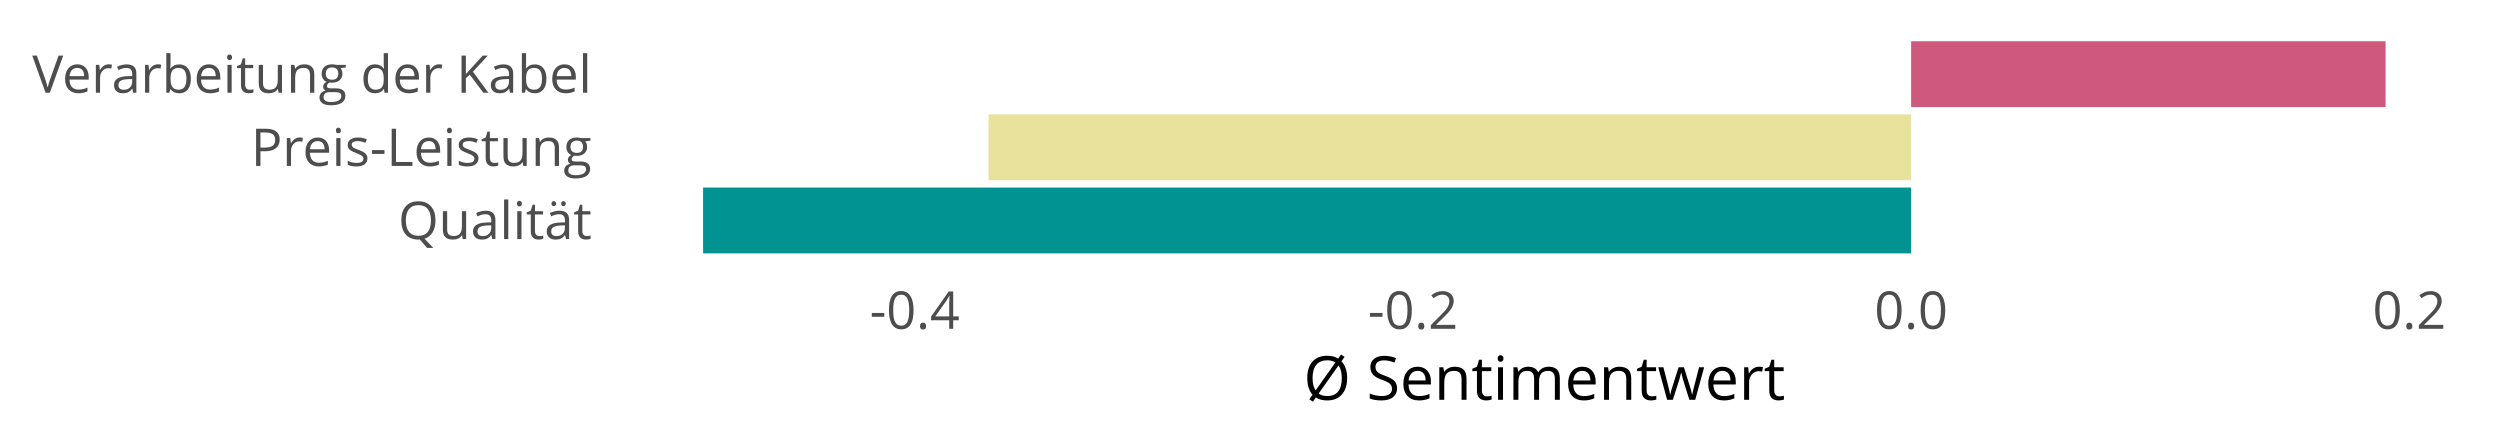
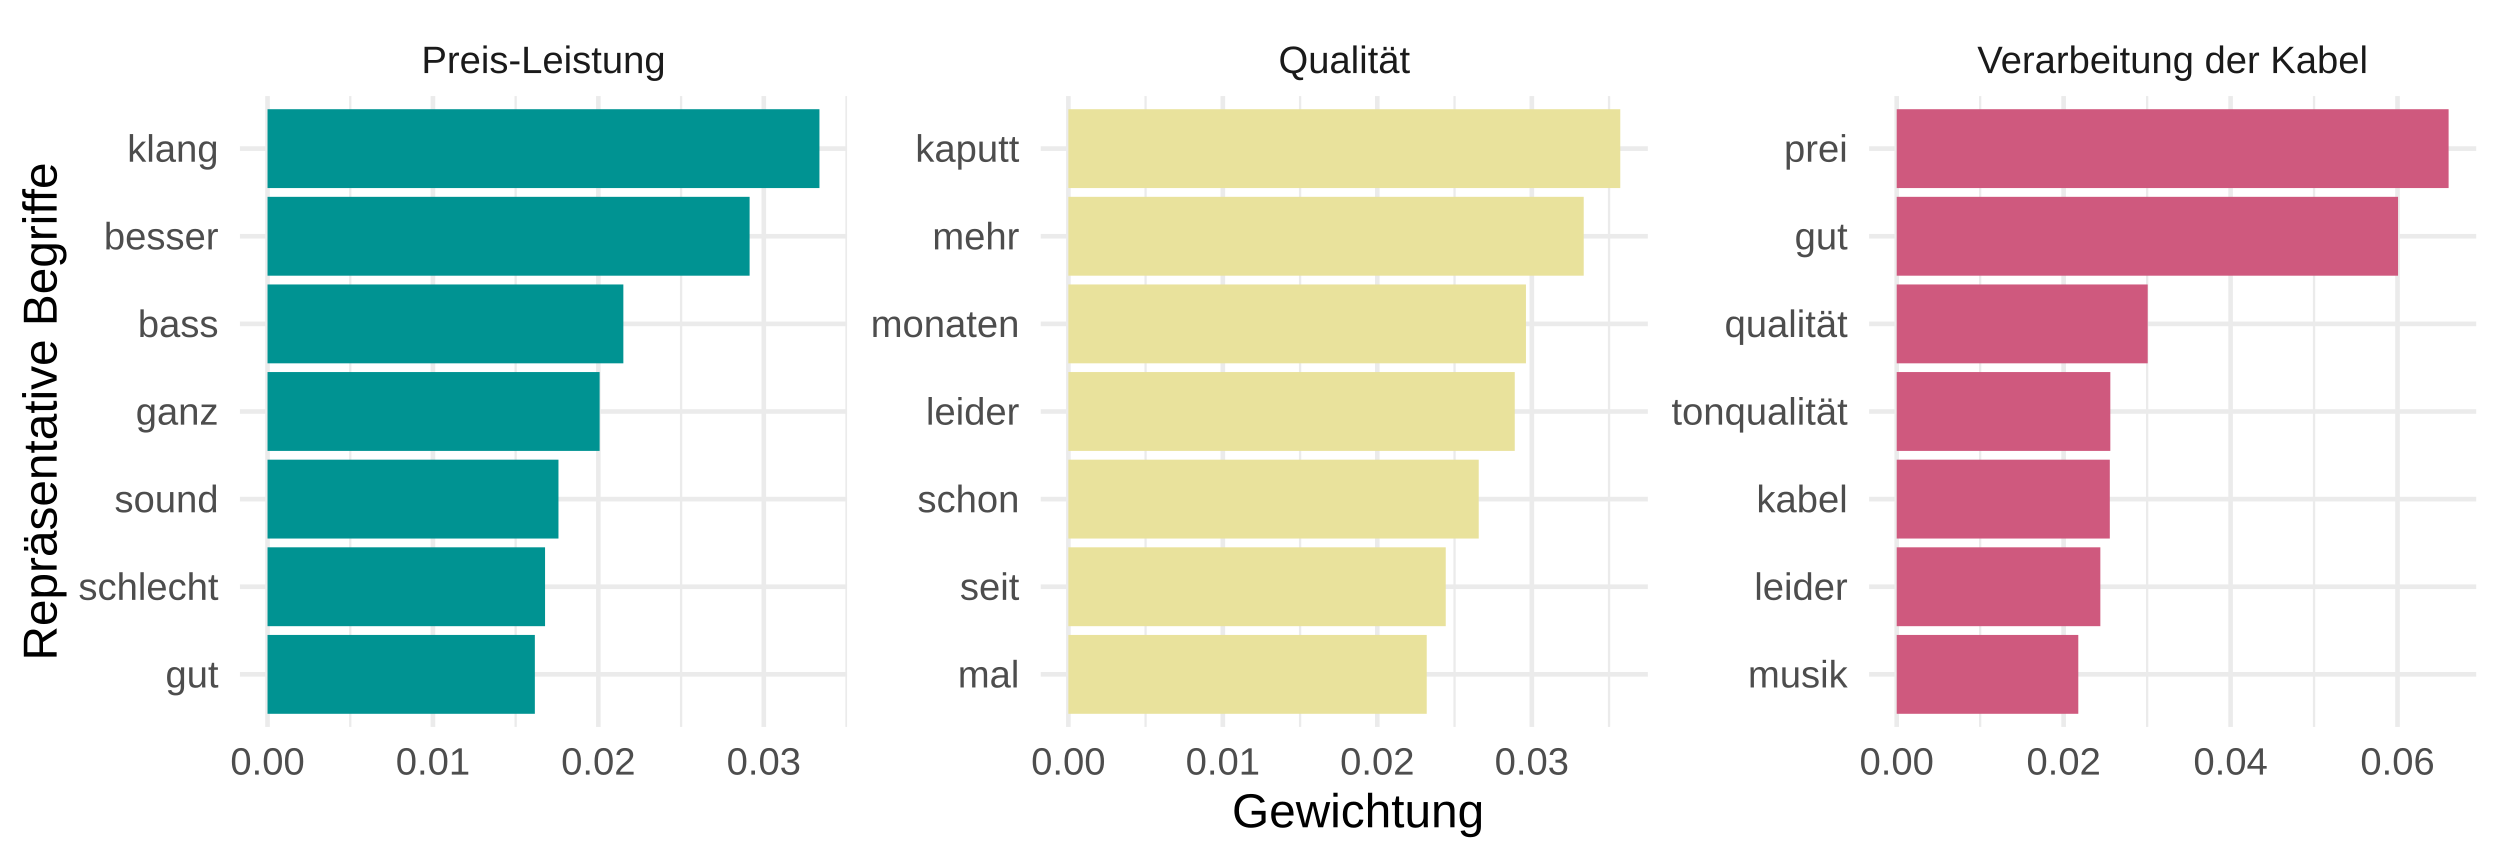
- <svg xmlns="http://www.w3.org/2000/svg" width="576.00pt" height="102.46pt" viewBox="0 0 576.00 102.46">
+ <svg xmlns="http://www.w3.org/2000/svg" width="576.00pt" height="198.37pt" viewBox="0 0 576.00 198.37">
  <g class="svglite">
    <defs>
      <style type="text/css">
    .svglite line, .svglite polyline, .svglite polygon, .svglite path, .svglite rect, .svglite circle {
      fill: none;
      stroke: #000000;
      stroke-linecap: round;
      stroke-linejoin: round;
      stroke-miterlimit: 10.00;
    }
    .svglite text {
      white-space: pre;
    }
    .svglite g.glyphgroup path {
      fill: inherit;
      stroke: none;
    }
  </style>
    </defs>
    <rect width="100%" height="100%" style="stroke: none; fill: none;" />
    <defs>
-       <clipPath id="cpMC4wMHw1NzYuMDB8MC4wMHwxMDIuNDY=">
-         <rect x="0.00" y="0.00" width="576.00" height="102.46" />
+       <clipPath id="cpMC4wMHw1NzYuMDB8MC4wMHwxOTguMzc=">
+         <rect x="0.00" y="0.00" width="576.00" height="198.37" />
      </clipPath>
    </defs>
-     <g clip-path="url(#cpMC4wMHw1NzYuMDB8MC4wMHwxMDIuNDY=)">
-       <rect x="0.00" y="0.00" width="576.00" height="102.46" style="stroke-width: 1.36; stroke: none;" />
-     </g>
+     <g clip-path="url(#cpMC4wMHw1NzYuMDB8MC4wMHwxOTguMzc=)">
+ </g>
    <defs>
-       <clipPath id="cpMTQyLjYxfDU2OS4wM3w2Ljk3fDYwLjkx">
-         <rect x="142.61" y="6.97" width="426.42" height="53.94" />
+       <clipPath id="cpNTUuMjh8MTk1LjE2fDIyLjEzfDE2Ny40OA==">
+         <rect x="55.28" y="22.13" width="139.88" height="145.35" />
      </clipPath>
    </defs>
-     <g clip-path="url(#cpMTQyLjYxfDU2OS4wM3w2Ljk3fDYwLjkx)">
-       <rect x="142.61" y="6.97" width="426.42" height="53.94" style="stroke-width: 1.36; stroke: none;" />
-       <rect x="161.99" y="43.21" width="278.33" height="15.17" style="stroke-width: 1.07; stroke: none; stroke-linecap: butt; stroke-linejoin: miter; fill: #009392;" />
-       <rect x="227.75" y="26.36" width="212.57" height="15.17" style="stroke-width: 1.07; stroke: none; stroke-linecap: butt; stroke-linejoin: miter; fill: #E9E29C;" />
-       <rect x="440.32" y="9.50" width="109.32" height="15.17" style="stroke-width: 1.07; stroke: none; stroke-linecap: butt; stroke-linejoin: miter; fill: #CF597E;" />
+     <g clip-path="url(#cpNTUuMjh8MTk1LjE2fDIyLjEzfDE2Ny40OA==)">
+       <polyline points="80.70,167.48 80.70,22.13 " style="stroke-width: 0.53; stroke: #EBEBEB; stroke-linecap: butt;" />
+       <polyline points="118.81,167.48 118.81,22.13 " style="stroke-width: 0.53; stroke: #EBEBEB; stroke-linecap: butt;" />
+       <polyline points="156.92,167.48 156.92,22.13 " style="stroke-width: 0.53; stroke: #EBEBEB; stroke-linecap: butt;" />
+       <polyline points="195.03,167.48 195.03,22.13 " style="stroke-width: 0.53; stroke: #EBEBEB; stroke-linecap: butt;" />
+       <polyline points="55.28,155.37 195.16,155.37 " style="stroke-width: 1.07; stroke: #EBEBEB; stroke-linecap: butt;" />
+       <polyline points="55.28,135.18 195.16,135.18 " style="stroke-width: 1.07; stroke: #EBEBEB; stroke-linecap: butt;" />
+       <polyline points="55.28,115.00 195.16,115.00 " style="stroke-width: 1.07; stroke: #EBEBEB; stroke-linecap: butt;" />
+       <polyline points="55.28,94.81 195.16,94.81 " style="stroke-width: 1.07; stroke: #EBEBEB; stroke-linecap: butt;" />
+       <polyline points="55.28,74.62 195.16,74.62 " style="stroke-width: 1.07; stroke: #EBEBEB; stroke-linecap: butt;" />
+       <polyline points="55.28,54.43 195.16,54.43 " style="stroke-width: 1.07; stroke: #EBEBEB; stroke-linecap: butt;" />
+       <polyline points="55.28,34.24 195.16,34.24 " style="stroke-width: 1.07; stroke: #EBEBEB; stroke-linecap: butt;" />
+       <polyline points="61.64,167.48 61.64,22.13 " style="stroke-width: 1.07; stroke: #EBEBEB; stroke-linecap: butt;" />
+       <polyline points="99.75,167.48 99.75,22.13 " style="stroke-width: 1.07; stroke: #EBEBEB; stroke-linecap: butt;" />
+       <polyline points="137.86,167.48 137.86,22.13 " style="stroke-width: 1.07; stroke: #EBEBEB; stroke-linecap: butt;" />
+       <polyline points="175.98,167.48 175.98,22.13 " style="stroke-width: 1.07; stroke: #EBEBEB; stroke-linecap: butt;" />
+       <rect x="61.64" y="25.16" width="127.16" height="18.17" style="stroke-width: 1.07; stroke: none; stroke-linecap: butt; stroke-linejoin: miter; fill: #009392;" />
+       <rect x="61.64" y="45.35" width="111.07" height="18.17" style="stroke-width: 1.07; stroke: none; stroke-linecap: butt; stroke-linejoin: miter; fill: #009392;" />
+       <rect x="61.64" y="65.54" width="81.98" height="18.17" style="stroke-width: 1.07; stroke: none; stroke-linecap: butt; stroke-linejoin: miter; fill: #009392;" />
+       <rect x="61.64" y="85.72" width="76.51" height="18.17" style="stroke-width: 1.07; stroke: none; stroke-linecap: butt; stroke-linejoin: miter; fill: #009392;" />
+       <rect x="61.64" y="105.91" width="67.03" height="18.17" style="stroke-width: 1.07; stroke: none; stroke-linecap: butt; stroke-linejoin: miter; fill: #009392;" />
+       <rect x="61.64" y="126.10" width="63.94" height="18.17" style="stroke-width: 1.07; stroke: none; stroke-linecap: butt; stroke-linejoin: miter; fill: #009392;" />
+       <rect x="61.64" y="146.29" width="61.59" height="18.17" style="stroke-width: 1.07; stroke: none; stroke-linecap: butt; stroke-linejoin: miter; fill: #009392;" />
    </g>
-     <g clip-path="url(#cpMC4wMHw1NzYuMDB8MC4wMHwxMDIuNDY=)">
-       <text x="136.33" y="55.08" text-anchor="end" style="font-size: 12.00px;fill: #4D4D4D; font-family: &quot;Open Sans&quot;;" textLength="44.66px" lengthAdjust="spacingAndGlyphs">Qualität</text>
-       <text x="136.33" y="38.23" text-anchor="end" style="font-size: 12.00px;fill: #4D4D4D; font-family: &quot;Open Sans&quot;;" textLength="78.73px" lengthAdjust="spacingAndGlyphs">Preis-Leistung</text>
-       <text x="136.33" y="21.37" text-anchor="end" style="font-size: 12.00px;fill: #4D4D4D; font-family: &quot;Open Sans&quot;;" textLength="129.36px" lengthAdjust="spacingAndGlyphs">Verarbeitung der Kabel</text>
-       <text x="210.75" y="75.76" text-anchor="middle" style="font-size: 12.00px;fill: #4D4D4D; font-family: &quot;Open Sans&quot;;" textLength="20.73px" lengthAdjust="spacingAndGlyphs">-0.4</text>
-       <text x="325.54" y="75.76" text-anchor="middle" style="font-size: 12.00px;fill: #4D4D4D; font-family: &quot;Open Sans&quot;;" textLength="20.73px" lengthAdjust="spacingAndGlyphs">-0.2</text>
-       <text x="440.32" y="75.76" text-anchor="middle" style="font-size: 12.00px;fill: #4D4D4D; font-family: &quot;Open Sans&quot;;" textLength="16.88px" lengthAdjust="spacingAndGlyphs">0.0</text>
-       <text x="555.11" y="75.76" text-anchor="middle" style="font-size: 12.00px;fill: #4D4D4D; font-family: &quot;Open Sans&quot;;" textLength="16.88px" lengthAdjust="spacingAndGlyphs">0.2</text>
-       <text x="355.82" y="92.12" text-anchor="middle" style="font-size: 14.00px; font-family: &quot;Open Sans&quot;;" textLength="110.98px" lengthAdjust="spacingAndGlyphs">Ø Sentimentwert</text>
+     <g clip-path="url(#cpMC4wMHw1NzYuMDB8MC4wMHwxOTguMzc=)">
+ </g>
+     <defs>
+       <clipPath id="cpMjM5Ljc5fDM3OS42N3wyMi4xM3wxNjcuNDg=">
+         <rect x="239.79" y="22.13" width="139.88" height="145.35" />
+       </clipPath>
+     </defs>
+     <g clip-path="url(#cpMjM5Ljc5fDM3OS42N3wyMi4xM3wxNjcuNDg=)">
+       <polyline points="263.94,167.48 263.94,22.13 " style="stroke-width: 0.53; stroke: #EBEBEB; stroke-linecap: butt;" />
+       <polyline points="299.54,167.48 299.54,22.13 " style="stroke-width: 0.53; stroke: #EBEBEB; stroke-linecap: butt;" />
+       <polyline points="335.13,167.48 335.13,22.13 " style="stroke-width: 0.53; stroke: #EBEBEB; stroke-linecap: butt;" />
+       <polyline points="370.72,167.48 370.72,22.13 " style="stroke-width: 0.53; stroke: #EBEBEB; stroke-linecap: butt;" />
+       <polyline points="239.79,155.37 379.67,155.37 " style="stroke-width: 1.07; stroke: #EBEBEB; stroke-linecap: butt;" />
+       <polyline points="239.79,135.18 379.67,135.18 " style="stroke-width: 1.07; stroke: #EBEBEB; stroke-linecap: butt;" />
+       <polyline points="239.79,115.00 379.67,115.00 " style="stroke-width: 1.07; stroke: #EBEBEB; stroke-linecap: butt;" />
+       <polyline points="239.79,94.81 379.67,94.81 " style="stroke-width: 1.07; stroke: #EBEBEB; stroke-linecap: butt;" />
+       <polyline points="239.79,74.62 379.67,74.62 " style="stroke-width: 1.07; stroke: #EBEBEB; stroke-linecap: butt;" />
+       <polyline points="239.79,54.43 379.67,54.43 " style="stroke-width: 1.07; stroke: #EBEBEB; stroke-linecap: butt;" />
+       <polyline points="239.79,34.24 379.67,34.24 " style="stroke-width: 1.07; stroke: #EBEBEB; stroke-linecap: butt;" />
+       <polyline points="246.15,167.48 246.15,22.13 " style="stroke-width: 1.07; stroke: #EBEBEB; stroke-linecap: butt;" />
+       <polyline points="281.74,167.48 281.74,22.13 " style="stroke-width: 1.07; stroke: #EBEBEB; stroke-linecap: butt;" />
+       <polyline points="317.33,167.48 317.33,22.13 " style="stroke-width: 1.07; stroke: #EBEBEB; stroke-linecap: butt;" />
+       <polyline points="352.93,167.48 352.93,22.13 " style="stroke-width: 1.07; stroke: #EBEBEB; stroke-linecap: butt;" />
+       <rect x="246.15" y="25.16" width="127.16" height="18.17" style="stroke-width: 1.07; stroke: none; stroke-linecap: butt; stroke-linejoin: miter; fill: #E9E29C;" />
+       <rect x="246.15" y="45.35" width="118.74" height="18.17" style="stroke-width: 1.07; stroke: none; stroke-linecap: butt; stroke-linejoin: miter; fill: #E9E29C;" />
+       <rect x="246.15" y="65.54" width="105.43" height="18.17" style="stroke-width: 1.07; stroke: none; stroke-linecap: butt; stroke-linejoin: miter; fill: #E9E29C;" />
+       <rect x="246.15" y="85.72" width="102.85" height="18.17" style="stroke-width: 1.07; stroke: none; stroke-linecap: butt; stroke-linejoin: miter; fill: #E9E29C;" />
+       <rect x="246.15" y="105.91" width="94.55" height="18.17" style="stroke-width: 1.07; stroke: none; stroke-linecap: butt; stroke-linejoin: miter; fill: #E9E29C;" />
+       <rect x="246.15" y="126.10" width="86.95" height="18.17" style="stroke-width: 1.07; stroke: none; stroke-linecap: butt; stroke-linejoin: miter; fill: #E9E29C;" />
+       <rect x="246.15" y="146.29" width="82.57" height="18.17" style="stroke-width: 1.07; stroke: none; stroke-linecap: butt; stroke-linejoin: miter; fill: #E9E29C;" />
+     </g>
+     <g clip-path="url(#cpMC4wMHw1NzYuMDB8MC4wMHwxOTguMzc=)">
+ </g>
+     <defs>
+       <clipPath id="cpNDMwLjY0fDU3MC41MnwyMi4xM3wxNjcuNDg=">
+         <rect x="430.64" y="22.13" width="139.88" height="145.35" />
+       </clipPath>
+     </defs>
+     <g clip-path="url(#cpNDMwLjY0fDU3MC41MnwyMi4xM3wxNjcuNDg=)">
+       <polyline points="456.23,167.48 456.23,22.13 " style="stroke-width: 0.53; stroke: #EBEBEB; stroke-linecap: butt;" />
+       <polyline points="494.70,167.48 494.70,22.13 " style="stroke-width: 0.53; stroke: #EBEBEB; stroke-linecap: butt;" />
+       <polyline points="533.16,167.48 533.16,22.13 " style="stroke-width: 0.53; stroke: #EBEBEB; stroke-linecap: butt;" />
+       <polyline points="430.64,155.37 570.52,155.37 " style="stroke-width: 1.07; stroke: #EBEBEB; stroke-linecap: butt;" />
+       <polyline points="430.64,135.18 570.52,135.18 " style="stroke-width: 1.07; stroke: #EBEBEB; stroke-linecap: butt;" />
+       <polyline points="430.64,115.00 570.52,115.00 " style="stroke-width: 1.07; stroke: #EBEBEB; stroke-linecap: butt;" />
+       <polyline points="430.64,94.81 570.52,94.81 " style="stroke-width: 1.07; stroke: #EBEBEB; stroke-linecap: butt;" />
+       <polyline points="430.64,74.62 570.52,74.62 " style="stroke-width: 1.07; stroke: #EBEBEB; stroke-linecap: butt;" />
+       <polyline points="430.64,54.43 570.52,54.43 " style="stroke-width: 1.07; stroke: #EBEBEB; stroke-linecap: butt;" />
+       <polyline points="430.64,34.24 570.52,34.24 " style="stroke-width: 1.07; stroke: #EBEBEB; stroke-linecap: butt;" />
+       <polyline points="437.00,167.48 437.00,22.13 " style="stroke-width: 1.07; stroke: #EBEBEB; stroke-linecap: butt;" />
+       <polyline points="475.46,167.48 475.46,22.13 " style="stroke-width: 1.07; stroke: #EBEBEB; stroke-linecap: butt;" />
+       <polyline points="513.93,167.48 513.93,22.13 " style="stroke-width: 1.07; stroke: #EBEBEB; stroke-linecap: butt;" />
+       <polyline points="552.39,167.48 552.39,22.13 " style="stroke-width: 1.07; stroke: #EBEBEB; stroke-linecap: butt;" />
+       <rect x="437.00" y="25.16" width="127.16" height="18.17" style="stroke-width: 1.07; stroke: none; stroke-linecap: butt; stroke-linejoin: miter; fill: #CF597E;" />
+       <rect x="437.00" y="45.35" width="115.51" height="18.17" style="stroke-width: 1.07; stroke: none; stroke-linecap: butt; stroke-linejoin: miter; fill: #CF597E;" />
+       <rect x="437.00" y="65.54" width="57.83" height="18.17" style="stroke-width: 1.07; stroke: none; stroke-linecap: butt; stroke-linejoin: miter; fill: #CF597E;" />
+       <rect x="437.00" y="85.72" width="49.22" height="18.17" style="stroke-width: 1.07; stroke: none; stroke-linecap: butt; stroke-linejoin: miter; fill: #CF597E;" />
+       <rect x="437.00" y="105.91" width="49.10" height="18.17" style="stroke-width: 1.07; stroke: none; stroke-linecap: butt; stroke-linejoin: miter; fill: #CF597E;" />
+       <rect x="437.00" y="126.10" width="46.92" height="18.17" style="stroke-width: 1.07; stroke: none; stroke-linecap: butt; stroke-linejoin: miter; fill: #CF597E;" />
+       <rect x="437.00" y="146.29" width="41.84" height="18.17" style="stroke-width: 1.07; stroke: none; stroke-linecap: butt; stroke-linejoin: miter; fill: #CF597E;" />
+     </g>
+     <g clip-path="url(#cpMC4wMHw1NzYuMDB8MC4wMHwxOTguMzc=)">
+ </g>
+     <defs>
+       <clipPath id="cpNTUuMjh8MTk1LjE2fDUuNDh8MjIuMTM=">
+         <rect x="55.28" y="5.48" width="139.88" height="16.65" />
+       </clipPath>
+     </defs>
+     <g clip-path="url(#cpNTUuMjh8MTk1LjE2fDUuNDh8MjIuMTM=)">
+       <text x="125.22" y="16.83" text-anchor="middle" style="font-size: 8.80px;fill: #1A1A1A; font-family: &quot;Liberation Sans&quot;;" textLength="56.22px" lengthAdjust="spacingAndGlyphs">Preis-Leistung</text>
+     </g>
+     <g clip-path="url(#cpMC4wMHw1NzYuMDB8MC4wMHwxOTguMzc=)">
+ </g>
+     <defs>
+       <clipPath id="cpMjM5Ljc5fDM3OS42N3w1LjQ4fDIyLjEz">
+         <rect x="239.79" y="5.48" width="139.88" height="16.65" />
+       </clipPath>
+     </defs>
+     <g clip-path="url(#cpMjM5Ljc5fDM3OS42N3w1LjQ4fDIyLjEz)">
+       <text x="309.73" y="16.83" text-anchor="middle" style="font-size: 8.80px;fill: #1A1A1A; font-family: &quot;Liberation Sans&quot;;" textLength="30.30px" lengthAdjust="spacingAndGlyphs">Qualität</text>
+     </g>
+     <g clip-path="url(#cpMC4wMHw1NzYuMDB8MC4wMHwxOTguMzc=)">
+ </g>
+     <defs>
+       <clipPath id="cpNDMwLjY0fDU3MC41Mnw1LjQ4fDIyLjEz">
+         <rect x="430.64" y="5.48" width="139.88" height="16.65" />
+       </clipPath>
+     </defs>
+     <g clip-path="url(#cpNDMwLjY0fDU3MC41Mnw1LjQ4fDIyLjEz)">
+       <text x="500.58" y="16.83" text-anchor="middle" style="font-size: 8.80px;fill: #1A1A1A; font-family: &quot;Liberation Sans&quot;;" textLength="89.94px" lengthAdjust="spacingAndGlyphs">Verarbeitung der Kabel</text>
+     </g>
+     <g clip-path="url(#cpMC4wMHw1NzYuMDB8MC4wMHwxOTguMzc=)">
+       <text x="61.64" y="178.47" text-anchor="middle" style="font-size: 8.80px;fill: #4D4D4D; font-family: &quot;Liberation Sans&quot;;" textLength="17.11px" lengthAdjust="spacingAndGlyphs">0.00</text>
+       <text x="99.75" y="178.47" text-anchor="middle" style="font-size: 8.80px;fill: #4D4D4D; font-family: &quot;Liberation Sans&quot;;" textLength="17.11px" lengthAdjust="spacingAndGlyphs">0.01</text>
+       <text x="137.86" y="178.47" text-anchor="middle" style="font-size: 8.80px;fill: #4D4D4D; font-family: &quot;Liberation Sans&quot;;" textLength="17.11px" lengthAdjust="spacingAndGlyphs">0.02</text>
+       <text x="175.98" y="178.47" text-anchor="middle" style="font-size: 8.80px;fill: #4D4D4D; font-family: &quot;Liberation Sans&quot;;" textLength="17.11px" lengthAdjust="spacingAndGlyphs">0.03</text>
+       <text x="246.15" y="178.47" text-anchor="middle" style="font-size: 8.80px;fill: #4D4D4D; font-family: &quot;Liberation Sans&quot;;" textLength="17.11px" lengthAdjust="spacingAndGlyphs">0.00</text>
+       <text x="281.74" y="178.47" text-anchor="middle" style="font-size: 8.80px;fill: #4D4D4D; font-family: &quot;Liberation Sans&quot;;" textLength="17.11px" lengthAdjust="spacingAndGlyphs">0.01</text>
+       <text x="317.33" y="178.47" text-anchor="middle" style="font-size: 8.80px;fill: #4D4D4D; font-family: &quot;Liberation Sans&quot;;" textLength="17.11px" lengthAdjust="spacingAndGlyphs">0.02</text>
+       <text x="352.93" y="178.47" text-anchor="middle" style="font-size: 8.80px;fill: #4D4D4D; font-family: &quot;Liberation Sans&quot;;" textLength="17.11px" lengthAdjust="spacingAndGlyphs">0.03</text>
+       <text x="437.00" y="178.47" text-anchor="middle" style="font-size: 8.80px;fill: #4D4D4D; font-family: &quot;Liberation Sans&quot;;" textLength="17.11px" lengthAdjust="spacingAndGlyphs">0.00</text>
+       <text x="475.46" y="178.47" text-anchor="middle" style="font-size: 8.80px;fill: #4D4D4D; font-family: &quot;Liberation Sans&quot;;" textLength="17.11px" lengthAdjust="spacingAndGlyphs">0.02</text>
+       <text x="513.93" y="178.47" text-anchor="middle" style="font-size: 8.80px;fill: #4D4D4D; font-family: &quot;Liberation Sans&quot;;" textLength="17.11px" lengthAdjust="spacingAndGlyphs">0.04</text>
+       <text x="552.39" y="178.47" text-anchor="middle" style="font-size: 8.80px;fill: #4D4D4D; font-family: &quot;Liberation Sans&quot;;" textLength="17.11px" lengthAdjust="spacingAndGlyphs">0.06</text>
+       <text x="425.71" y="158.40" text-anchor="end" style="font-size: 8.80px;fill: #4D4D4D; font-family: &quot;Liberation Sans&quot;;" textLength="22.98px" lengthAdjust="spacingAndGlyphs">musik</text>
+       <text x="425.71" y="138.21" text-anchor="end" style="font-size: 8.80px;fill: #4D4D4D; font-family: &quot;Liberation Sans&quot;;" textLength="21.50px" lengthAdjust="spacingAndGlyphs">leider</text>
+       <text x="425.71" y="118.02" text-anchor="end" style="font-size: 8.80px;fill: #4D4D4D; font-family: &quot;Liberation Sans&quot;;" textLength="21.03px" lengthAdjust="spacingAndGlyphs">kabel</text>
+       <text x="425.71" y="97.84" text-anchor="end" style="font-size: 8.80px;fill: #4D4D4D; font-family: &quot;Liberation Sans&quot;;" textLength="40.56px" lengthAdjust="spacingAndGlyphs">tonqualität</text>
+       <text x="425.71" y="77.65" text-anchor="end" style="font-size: 8.80px;fill: #4D4D4D; font-family: &quot;Liberation Sans&quot;;" textLength="28.34px" lengthAdjust="spacingAndGlyphs">qualität</text>
+       <text x="425.71" y="57.46" text-anchor="end" style="font-size: 8.80px;fill: #4D4D4D; font-family: &quot;Liberation Sans&quot;;" textLength="12.22px" lengthAdjust="spacingAndGlyphs">gut</text>
+       <text x="425.71" y="37.27" text-anchor="end" style="font-size: 8.80px;fill: #4D4D4D; font-family: &quot;Liberation Sans&quot;;" textLength="14.66px" lengthAdjust="spacingAndGlyphs">prei</text>
+       <text x="234.86" y="158.40" text-anchor="end" style="font-size: 8.80px;fill: #4D4D4D; font-family: &quot;Liberation Sans&quot;;" textLength="14.17px" lengthAdjust="spacingAndGlyphs">mal</text>
+       <text x="234.86" y="138.21" text-anchor="end" style="font-size: 8.80px;fill: #4D4D4D; font-family: &quot;Liberation Sans&quot;;" textLength="13.69px" lengthAdjust="spacingAndGlyphs">seit</text>
+       <text x="234.86" y="118.02" text-anchor="end" style="font-size: 8.80px;fill: #4D4D4D; font-family: &quot;Liberation Sans&quot;;" textLength="23.48px" lengthAdjust="spacingAndGlyphs">schon</text>
+       <text x="234.86" y="97.84" text-anchor="end" style="font-size: 8.80px;fill: #4D4D4D; font-family: &quot;Liberation Sans&quot;;" textLength="21.50px" lengthAdjust="spacingAndGlyphs">leider</text>
+       <text x="234.86" y="77.65" text-anchor="end" style="font-size: 8.80px;fill: #4D4D4D; font-family: &quot;Liberation Sans&quot;;" textLength="34.22px" lengthAdjust="spacingAndGlyphs">monaten</text>
+       <text x="234.86" y="57.46" text-anchor="end" style="font-size: 8.80px;fill: #4D4D4D; font-family: &quot;Liberation Sans&quot;;" textLength="20.03px" lengthAdjust="spacingAndGlyphs">mehr</text>
+       <text x="234.86" y="37.27" text-anchor="end" style="font-size: 8.80px;fill: #4D4D4D; font-family: &quot;Liberation Sans&quot;;" textLength="23.95px" lengthAdjust="spacingAndGlyphs">kaputt</text>
+       <text x="50.35" y="158.40" text-anchor="end" style="font-size: 8.80px;fill: #4D4D4D; font-family: &quot;Liberation Sans&quot;;" textLength="12.22px" lengthAdjust="spacingAndGlyphs">gut</text>
+       <text x="50.35" y="138.21" text-anchor="end" style="font-size: 8.80px;fill: #4D4D4D; font-family: &quot;Liberation Sans&quot;;" textLength="32.28px" lengthAdjust="spacingAndGlyphs">schlecht</text>
+       <text x="50.35" y="118.02" text-anchor="end" style="font-size: 8.80px;fill: #4D4D4D; font-family: &quot;Liberation Sans&quot;;" textLength="23.97px" lengthAdjust="spacingAndGlyphs">sound</text>
+       <text x="50.35" y="97.84" text-anchor="end" style="font-size: 8.80px;fill: #4D4D4D; font-family: &quot;Liberation Sans&quot;;" textLength="19.08px" lengthAdjust="spacingAndGlyphs">ganz</text>
+       <text x="50.35" y="77.65" text-anchor="end" style="font-size: 8.80px;fill: #4D4D4D; font-family: &quot;Liberation Sans&quot;;" textLength="18.59px" lengthAdjust="spacingAndGlyphs">bass</text>
+       <text x="50.35" y="57.46" text-anchor="end" style="font-size: 8.80px;fill: #4D4D4D; font-family: &quot;Liberation Sans&quot;;" textLength="26.41px" lengthAdjust="spacingAndGlyphs">besser</text>
+       <text x="50.35" y="37.27" text-anchor="end" style="font-size: 8.80px;fill: #4D4D4D; font-family: &quot;Liberation Sans&quot;;" textLength="21.03px" lengthAdjust="spacingAndGlyphs">klang</text>
+       <text x="312.90" y="190.61" text-anchor="middle" style="font-size: 11.00px; font-family: &quot;Liberation Sans&quot;;" textLength="58.12px" lengthAdjust="spacingAndGlyphs">Gewichtung</text>
+       <text transform="translate(13.05,94.81) rotate(-90)" text-anchor="middle" style="font-size: 11.00px; font-family: &quot;Liberation Sans&quot;;" textLength="114.83px" lengthAdjust="spacingAndGlyphs">Repräsentative Begriffe</text>
    </g>
  </g>
</svg>
